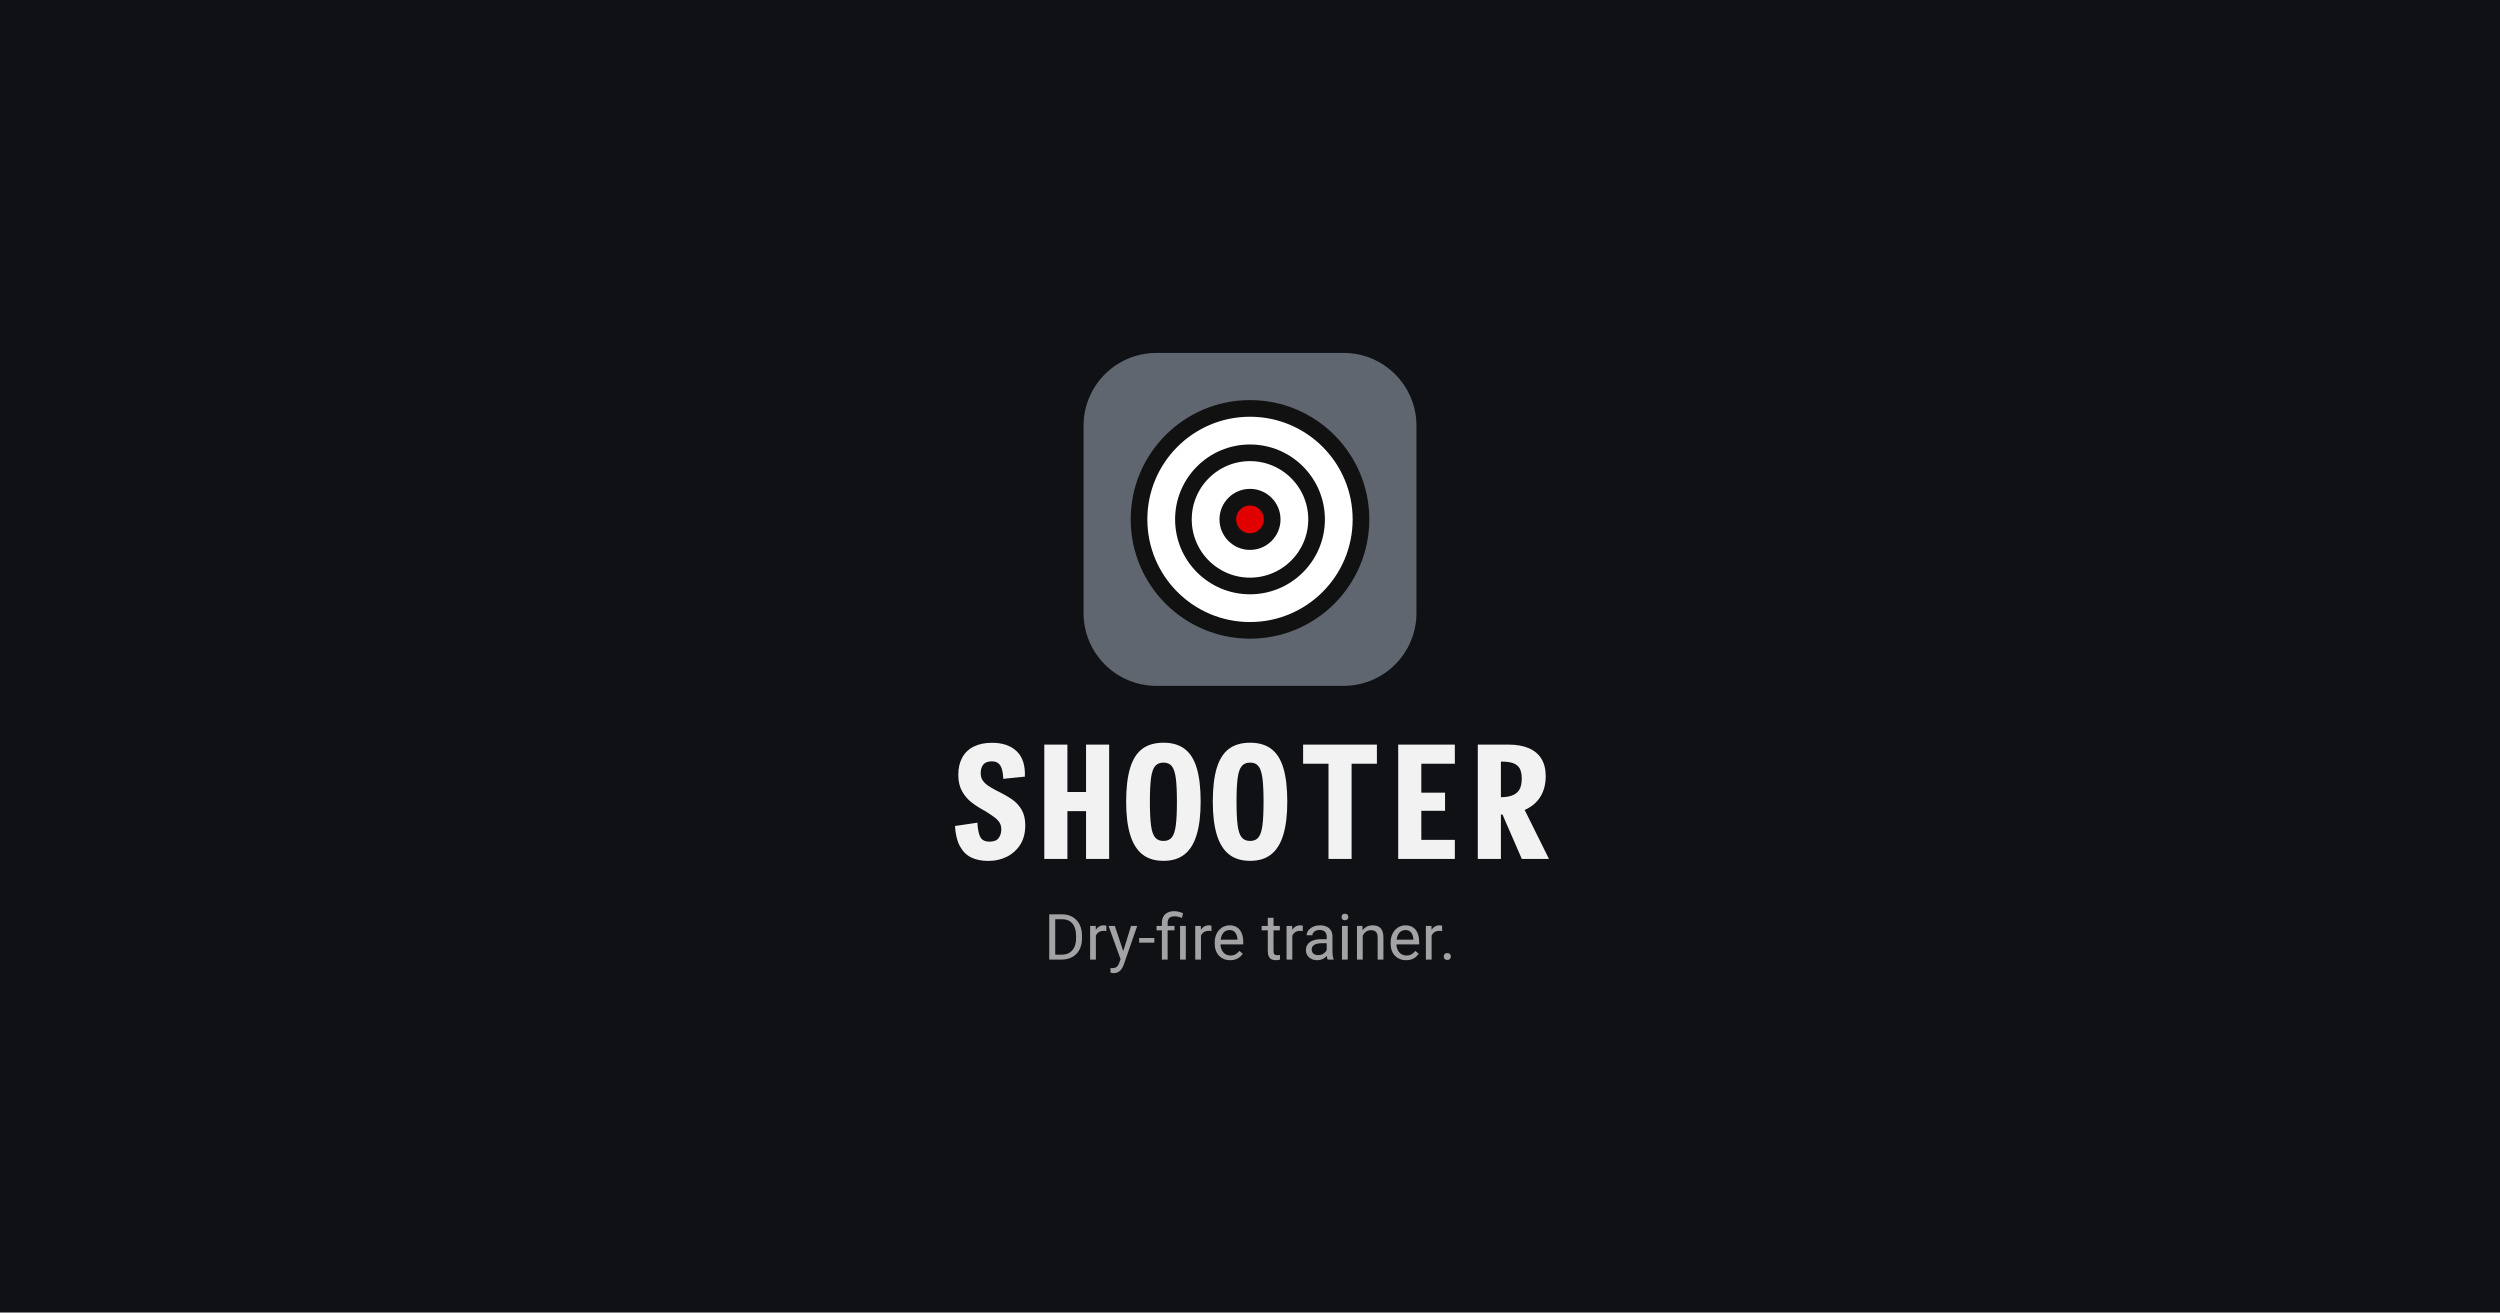
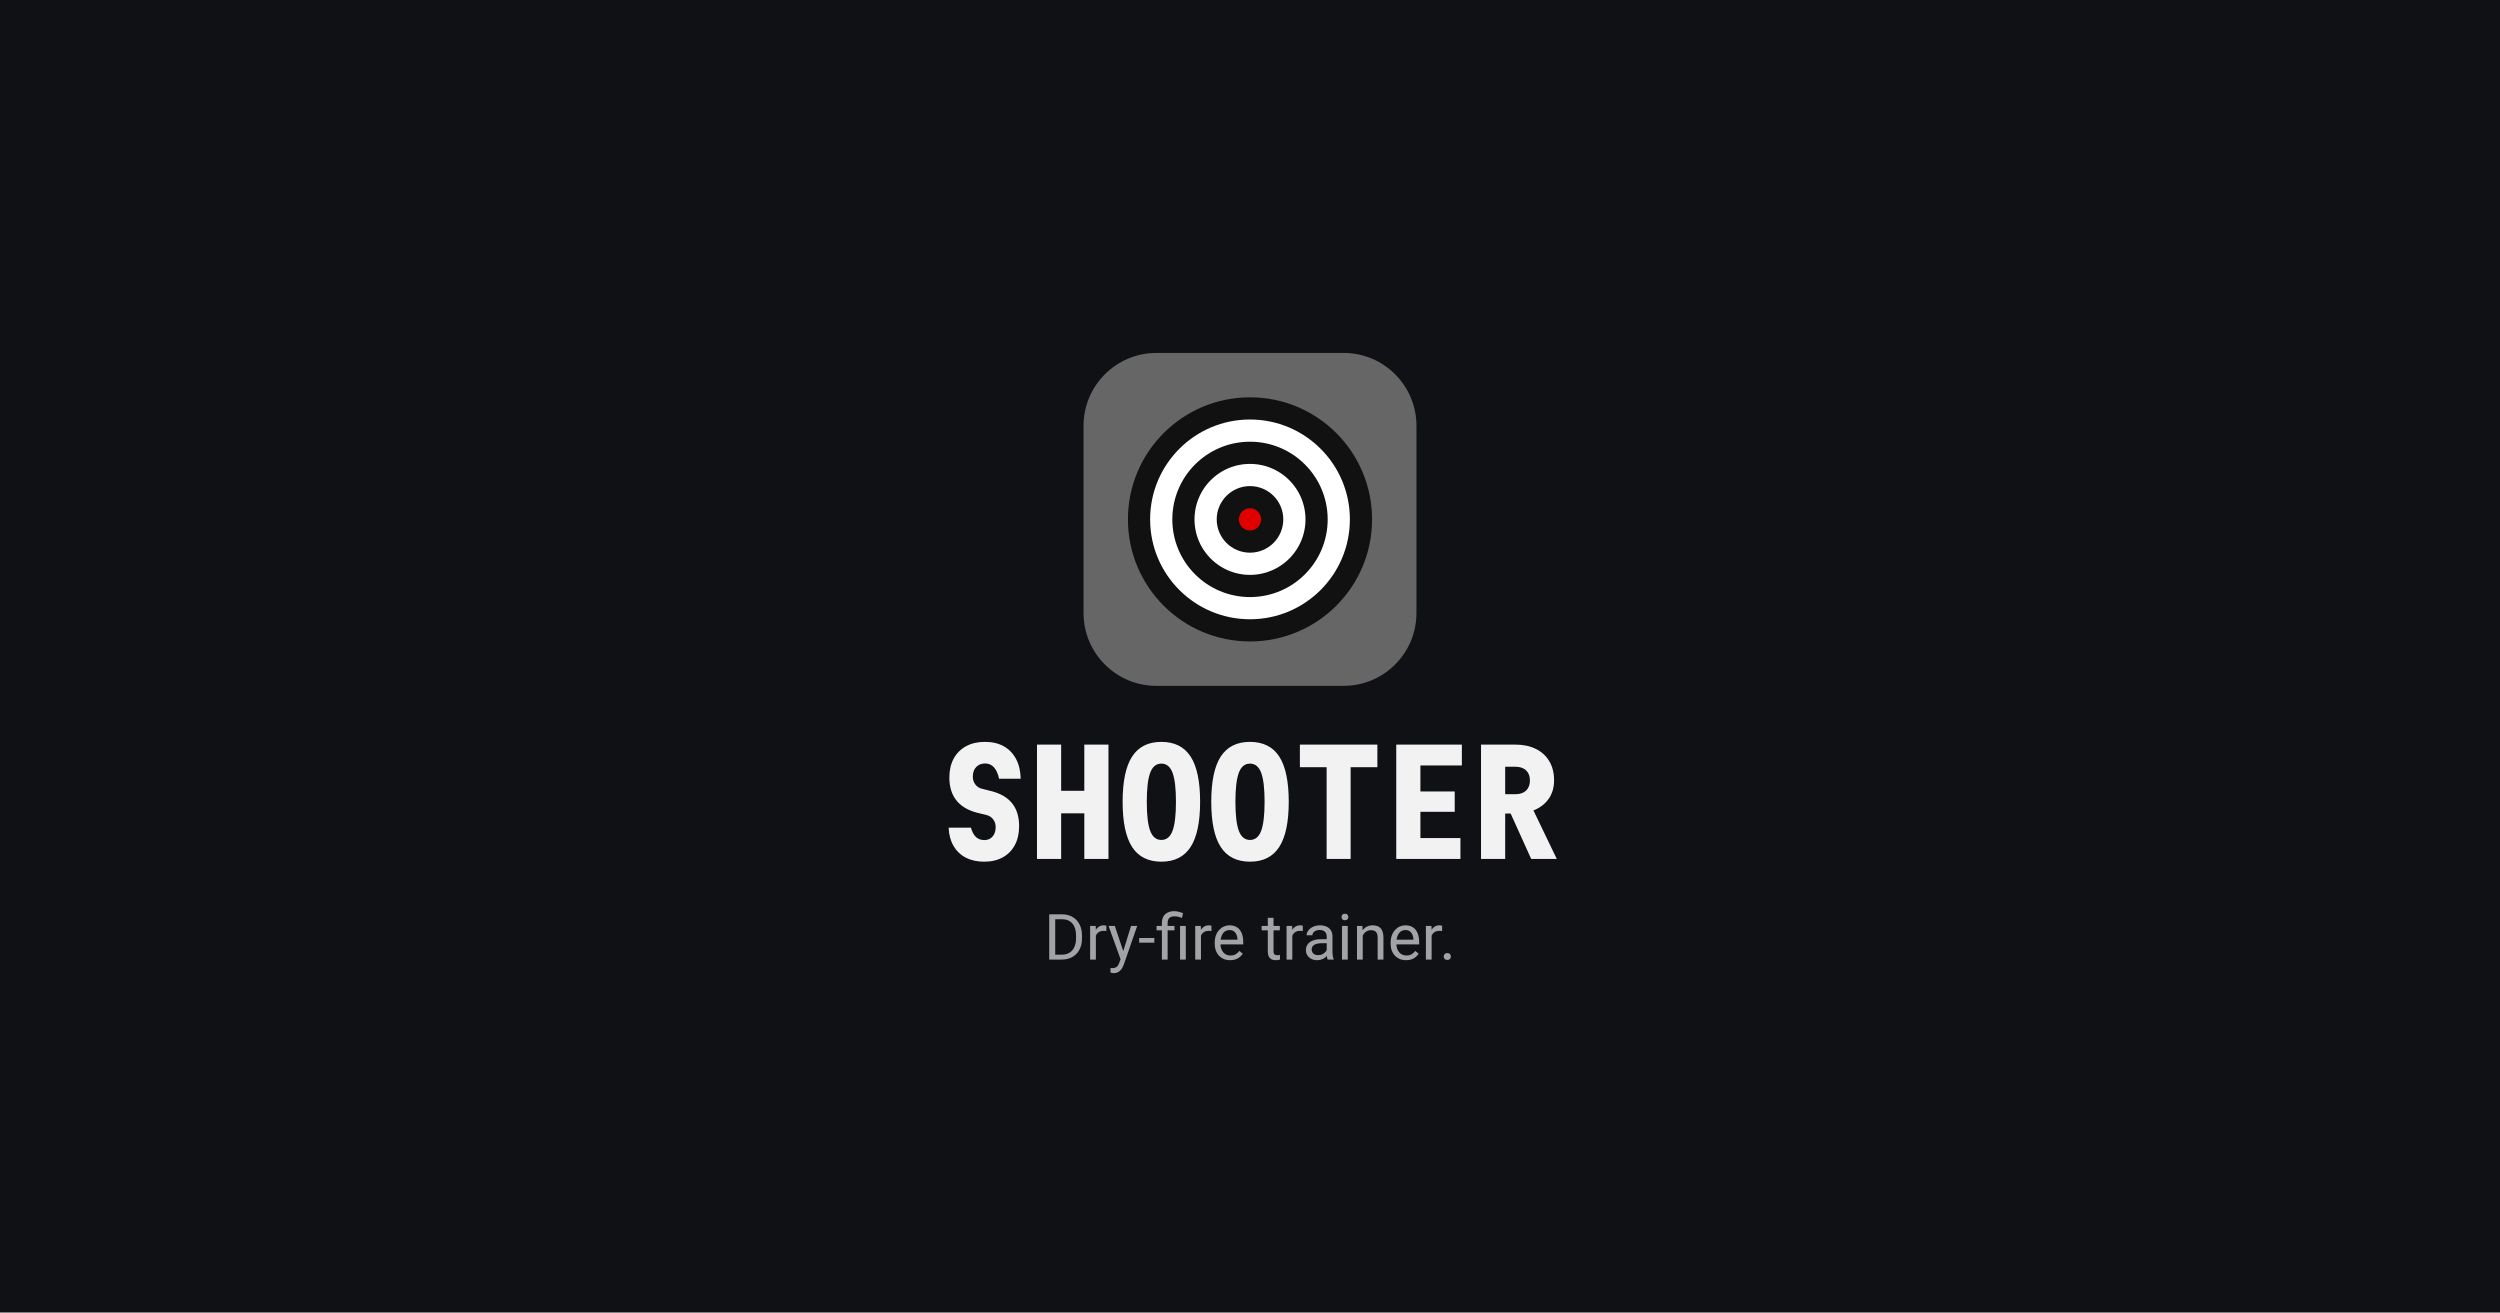
<svg xmlns="http://www.w3.org/2000/svg" width="1200" height="630" viewBox="0 0 1200 630">
  <rect width="1200" height="630" fill="#0f1115" />
-   <rect x="520.10" y="169.41" width="159.80" height="159.80" rx="34.96" fill="#5f6670" />
-   <g transform="translate(536.080 185.386) scale(5.32667)" fill="none" stroke="none" stroke-width="1.5" stroke-linecap="round" stroke-linejoin="round">
+   <rect x="520.10" y="169.41" width="159.80" height="159.80" rx="34.96" fill="#666666" />
+   <g transform="translate(536.080 185.386) scale(5.32667)" fill="none" stroke="none" stroke-width="2" stroke-linecap="round" stroke-linejoin="round">
    <circle cx="12" cy="12" r="10" fill="#ffffff" stroke="#111111" />
    <circle cx="12" cy="12" r="6" fill="none" stroke="#111111" />
    <circle cx="12" cy="12" r="2" fill="#e00000" stroke="#111111" />
  </g>
-   <path fill="#f2f2f2" d="M476.108 365.452Q473.175 365.452 471.953 367.031Q470.731 368.611 470.731 371.055Q470.731 373.273 471.728 374.664Q472.724 376.055 474.002 376.939Q475.281 377.823 477.875 379.251Q482.951 381.733 485.79 383.707Q488.629 385.681 490.377 388.67Q492.126 391.659 492.126 396.171Q492.126 401.661 489.7 405.459Q487.275 409.256 483.252 411.249Q479.229 413.242 474.454 413.242Q469.49 413.242 466.106 411.55Q462.722 409.858 460.73 406.135Q458.737 402.413 458.398 396.472L469.152 394.893Q469.378 399.48 470.524 401.736Q471.671 403.992 474.942 403.992Q478.063 403.992 479.342 402.281Q480.62 400.571 480.62 398.089Q480.62 396.247 479.83 394.931Q479.041 393.615 477.593 392.487Q476.146 391.359 473.025 389.403Q469.114 387.298 466.332 385.136Q463.55 382.974 461.764 379.74Q459.978 376.507 459.978 371.957Q459.978 367.107 461.876 363.629Q463.775 360.151 467.422 358.346Q471.07 356.541 476.146 356.541Q483.778 356.541 488.027 360.621Q492.276 364.7 491.938 372.784L481.56 373.837Q481.447 370.791 480.846 368.968Q480.244 367.144 479.097 366.298Q477.95 365.452 476.108 365.452Z M501.262 412.302V357.406H512.354V412.302ZM521.303 412.302V357.406H532.395V412.302ZM506.15 380.154H527.394V389.328H506.15Z M558.49 413.204Q552.248 413.204 548.319 410.083Q544.39 406.963 542.472 400.646Q540.554 394.329 540.554 384.854Q540.554 374.927 542.453 368.667Q544.352 362.407 548.281 359.455Q552.21 356.503 558.49 356.503Q564.656 356.503 568.604 359.455Q572.552 362.407 574.432 368.667Q576.312 374.927 576.312 384.854Q576.312 394.329 574.413 400.646Q572.514 406.963 568.604 410.083Q564.694 413.204 558.49 413.204ZM558.49 366.054Q555.782 366.054 554.391 367.802Q553.0 369.551 552.474 373.611Q551.947 377.672 551.947 384.854Q551.947 392.035 552.474 396.096Q553.0 400.157 554.391 401.905Q555.782 403.654 558.49 403.654Q561.159 403.654 562.513 401.905Q563.866 400.157 564.393 396.115Q564.919 392.073 564.919 384.854Q564.919 377.597 564.393 373.574Q563.866 369.551 562.513 367.802Q561.159 366.054 558.49 366.054Z M600.075 413.204Q593.834 413.204 589.904 410.083Q585.975 406.963 584.058 400.646Q582.14 394.329 582.14 384.854Q582.14 374.927 584.039 368.667Q585.938 362.407 589.867 359.455Q593.796 356.503 600.075 356.503Q606.242 356.503 610.19 359.455Q614.138 362.407 616.018 368.667Q617.898 374.927 617.898 384.854Q617.898 394.329 615.999 400.646Q614.1 406.963 610.19 410.083Q606.279 413.204 600.075 413.204ZM600.075 366.054Q597.368 366.054 595.977 367.802Q594.586 369.551 594.059 373.611Q593.533 377.672 593.533 384.854Q593.533 392.035 594.059 396.096Q594.586 400.157 595.977 401.905Q597.368 403.654 600.075 403.654Q602.745 403.654 604.098 401.905Q605.452 400.157 605.978 396.115Q606.505 392.073 606.505 384.854Q606.505 377.597 605.978 373.574Q605.452 369.551 604.098 367.802Q602.745 366.054 600.075 366.054Z M637.675 412.302V357.406H648.767V412.302ZM625.493 357.406H660.912V366.58H625.493Z M671.139 412.302V357.406H682.231V412.302ZM698.324 412.302H676.629V403.127H698.324ZM693.624 389.178H677.569V380.492H693.624ZM676.629 366.58V357.406H698.324V366.58Z M743.519 412.302H730.472L719.794 387.749L730.81 386.696ZM709.341 412.302V357.406H720.433V412.302ZM730.434 373.724Q730.434 370.679 729.494 368.93Q728.554 367.182 726.43 366.373Q724.306 365.565 720.696 365.565H715.282V357.406H724.08Q729.72 357.406 733.706 359.079Q737.691 360.752 739.816 364.117Q741.94 367.483 741.94 372.559Q741.94 378.236 739.421 382.372Q736.902 386.508 731.938 388.745Q726.975 390.983 719.944 390.983H715.883V382.673H720.132Q724.193 382.673 726.468 381.545Q728.742 380.417 729.588 378.481Q730.434 376.544 730.434 373.724Z" />
+   <path fill="#f2f2f2" d="M466.054 397.274Q466.877 400.293 468.455 401.769Q470.034 403.244 472.504 403.244Q474.974 403.244 476.45 401.528Q477.925 399.813 477.925 396.931Q477.925 394.872 476.724 393.294Q475.523 391.716 473.602 391.235L468.867 390.069Q462.348 388.353 459.02 384.133Q455.692 379.913 455.692 373.188Q455.692 367.905 457.785 364.096Q459.878 360.288 463.686 358.195Q467.495 356.102 472.779 356.102Q478.062 356.102 481.836 358.229Q485.61 360.356 487.703 364.302Q489.796 368.248 489.934 373.806H479.572Q478.748 370.1 477.067 368.282Q475.386 366.464 472.916 366.464Q470.171 366.464 468.558 368.179Q466.946 369.895 466.946 372.777Q466.946 374.904 468.147 376.516Q469.348 378.129 471.337 378.609L476.004 379.776Q482.591 381.491 485.885 385.677Q489.179 389.863 489.179 396.519Q489.179 401.734 487.154 405.577Q485.13 409.42 481.356 411.513Q477.582 413.606 472.435 413.606Q467.289 413.606 463.549 411.65Q459.809 409.694 457.682 406.023Q455.555 402.352 455.349 397.274Z M497.756 412.302V357.406H509.353V379.57H520.469V357.406H532.066V412.302H520.469V390.412H509.353V412.302Z M557.456 413.606Q547.986 413.606 543.423 406.572Q538.86 399.538 538.86 384.854Q538.86 370.169 543.423 363.136Q547.986 356.102 557.456 356.102Q566.925 356.102 571.488 363.136Q576.052 370.169 576.052 384.854Q576.052 399.47 571.488 406.538Q566.925 413.606 557.456 413.606ZM557.456 403.175Q561.161 403.175 562.808 398.818Q564.455 394.461 564.455 384.854Q564.455 375.247 562.808 370.89Q561.161 366.532 557.456 366.532Q553.75 366.532 552.103 370.89Q550.456 375.247 550.456 384.854Q550.456 394.461 552.103 398.818Q553.75 403.175 557.456 403.175Z M600.0 413.606Q590.53 413.606 585.967 406.572Q581.404 399.538 581.404 384.854Q581.404 370.169 585.967 363.136Q590.53 356.102 600.0 356.102Q609.47 356.102 614.033 363.136Q618.596 370.169 618.596 384.854Q618.596 399.47 614.033 406.538Q609.47 413.606 600.0 413.606ZM600.0 403.175Q603.705 403.175 605.352 398.818Q606.999 394.461 606.999 384.854Q606.999 375.247 605.352 370.89Q603.705 366.532 600.0 366.532Q596.295 366.532 594.648 370.89Q593.001 375.247 593.001 384.854Q593.001 394.461 594.648 398.818Q596.295 403.175 600.0 403.175Z M636.78 412.302V368.248H623.948V357.406H661.14V368.248H648.308V412.302Z M670.198 412.302V357.406H701.695V367.424H681.795V379.913H698.264V389.657H681.795V402.283H701.009V412.302Z M710.89 412.302V357.406H727.427Q732.986 357.406 737.171 359.464Q741.357 361.523 743.656 365.366Q745.955 369.208 745.955 374.561Q745.955 379.433 743.656 383.001Q741.357 386.569 737.171 388.525Q732.986 390.481 727.427 390.481H722.487V412.302ZM734.976 412.302 724.271 388.628H735.868L747.259 412.302ZM722.487 381.217H727.427Q730.721 381.217 732.54 379.467Q734.358 377.717 734.358 374.629Q734.358 371.541 732.54 369.792Q730.721 368.042 727.427 368.042H722.487Z" />
  <path fill="#a3a3a5" d="M509.506 460.594H504.971L505.001 458.252H509.506Q511.833 458.252 513.384 457.275Q514.936 456.298 515.719 454.53Q516.502 452.763 516.502 450.391V449.063Q516.502 447.199 516.055 445.744Q515.607 444.29 514.742 443.283Q513.877 442.276 512.631 441.754Q511.386 441.232 509.775 441.232H504.882V438.875H509.775Q511.908 438.875 513.668 439.584Q515.428 440.292 516.704 441.627Q517.979 442.962 518.665 444.849Q519.351 446.736 519.351 449.093V450.391Q519.351 452.748 518.665 454.635Q517.979 456.522 516.689 457.85Q515.398 459.177 513.586 459.886Q511.773 460.594 509.506 460.594ZM506.508 438.875V460.594H503.629V438.875Z M526.019 446.99V460.594H523.26V444.454H525.945ZM531.061 444.365 531.046 446.93Q530.703 446.856 530.397 446.833Q530.092 446.811 529.704 446.811Q528.749 446.811 528.018 447.109Q527.287 447.408 526.78 447.945Q526.273 448.482 525.982 449.22Q525.691 449.958 525.602 450.839L524.826 451.286Q524.826 449.824 525.117 448.541Q525.408 447.258 526.019 446.266Q526.631 445.274 527.578 444.715Q528.525 444.156 529.838 444.156Q530.136 444.156 530.524 444.223Q530.912 444.29 531.061 444.365Z M538.415 458.924 542.905 444.454H545.859L539.385 463.085Q539.161 463.682 538.796 464.376Q538.43 465.069 537.863 465.696Q537.296 466.322 536.498 466.718Q535.7 467.113 534.596 467.113Q534.268 467.113 533.761 467.023Q533.254 466.934 533.045 466.874L533.03 464.637Q533.149 464.652 533.411 464.674Q533.672 464.696 533.776 464.696Q534.716 464.696 535.372 464.45Q536.028 464.204 536.483 463.63Q536.938 463.056 537.267 462.056ZM535.119 444.454 539.31 456.984 540.026 459.893 538.042 460.908 532.105 444.454Z M554.078 450.227V452.494H546.799V450.227Z M560.463 460.594H557.703V443.052Q557.703 441.217 558.419 439.949Q559.135 438.681 560.463 438.025Q561.79 437.368 563.61 437.368Q564.684 437.368 565.713 437.63Q566.743 437.891 567.832 438.278L567.369 440.605Q566.683 440.337 565.78 440.091Q564.878 439.845 563.804 439.845Q562.029 439.845 561.246 440.643Q560.463 441.441 560.463 443.052ZM563.759 444.454V446.572H555.152V444.454ZM569.189 444.454V460.594H566.429V444.454Z M576.468 446.99V460.594H573.709V444.454H576.394ZM581.51 444.365 581.495 446.93Q581.152 446.856 580.847 446.833Q580.541 446.811 580.153 446.811Q579.198 446.811 578.467 447.109Q577.736 447.408 577.229 447.945Q576.722 448.482 576.431 449.22Q576.14 449.958 576.051 450.839L575.275 451.286Q575.275 449.824 575.566 448.541Q575.857 447.258 576.468 446.266Q577.08 445.274 578.027 444.715Q578.974 444.156 580.287 444.156Q580.586 444.156 580.973 444.223Q581.361 444.29 581.51 444.365Z M590.476 460.893Q588.79 460.893 587.425 460.318Q586.06 459.744 585.083 458.7Q584.106 457.656 583.584 456.224Q583.062 454.792 583.062 453.091V452.464Q583.062 450.495 583.644 448.952Q584.225 447.408 585.225 446.334Q586.224 445.26 587.492 444.708Q588.76 444.156 590.117 444.156Q591.848 444.156 593.108 444.752Q594.369 445.349 595.174 446.416Q595.98 447.482 596.368 448.922Q596.756 450.361 596.756 452.062V453.3H584.703V451.047H593.996V450.839Q593.936 449.765 593.556 448.75Q593.175 447.736 592.355 447.079Q591.535 446.423 590.117 446.423Q589.178 446.423 588.387 446.818Q587.597 447.214 587.03 447.989Q586.463 448.765 586.15 449.884Q585.836 451.003 585.836 452.464V453.091Q585.836 454.24 586.157 455.247Q586.478 456.253 587.097 457.014Q587.716 457.775 588.603 458.208Q589.491 458.64 590.625 458.64Q592.087 458.64 593.101 458.043Q594.115 457.447 594.876 456.447L596.547 457.775Q596.025 458.566 595.219 459.282Q594.414 459.998 593.243 460.445Q592.072 460.893 590.476 460.893Z M614.313 444.454V446.572H605.586V444.454ZM608.54 440.531H611.3V456.596Q611.3 457.417 611.553 457.835Q611.807 458.252 612.21 458.387Q612.612 458.521 613.075 458.521Q613.418 458.521 613.798 458.454Q614.179 458.387 614.373 458.342L614.387 460.594Q614.059 460.699 613.53 460.796Q613 460.893 612.254 460.893Q611.24 460.893 610.39 460.49Q609.539 460.087 609.04 459.14Q608.54 458.193 608.54 456.582Z M620.309 446.99V460.594H617.55V444.454H620.235ZM625.351 444.365 625.337 446.93Q624.993 446.856 624.688 446.833Q624.382 446.811 623.994 446.811Q623.039 446.811 622.308 447.109Q621.577 447.408 621.07 447.945Q620.563 448.482 620.272 449.22Q619.981 449.958 619.892 450.839L619.116 451.286Q619.116 449.824 619.407 448.541Q619.698 447.258 620.309 446.266Q620.921 445.274 621.868 444.715Q622.816 444.156 624.128 444.156Q624.427 444.156 624.814 444.223Q625.202 444.29 625.351 444.365Z M636.823 457.835V449.526Q636.823 448.571 636.442 447.863Q636.062 447.154 635.301 446.766Q634.54 446.378 633.422 446.378Q632.377 446.378 631.594 446.736Q630.811 447.094 630.371 447.676Q629.931 448.258 629.931 448.929H627.171Q627.171 448.064 627.619 447.214Q628.066 446.363 628.909 445.67Q629.752 444.976 630.938 444.566Q632.124 444.156 633.586 444.156Q635.346 444.156 636.696 444.752Q638.046 445.349 638.814 446.55Q639.582 447.751 639.582 449.556V457.074Q639.582 457.879 639.724 458.789Q639.866 459.699 640.149 460.356V460.594H637.27Q637.061 460.117 636.942 459.319Q636.823 458.521 636.823 457.835ZM637.3 450.809 637.33 452.748H634.54Q633.362 452.748 632.437 452.934Q631.512 453.121 630.886 453.494Q630.259 453.867 629.931 454.426Q629.603 454.985 629.603 455.731Q629.603 456.492 629.946 457.119Q630.289 457.745 630.983 458.111Q631.676 458.476 632.691 458.476Q633.959 458.476 634.928 457.939Q635.898 457.402 636.472 456.626Q637.046 455.851 637.091 455.12L638.27 456.447Q638.165 457.074 637.703 457.835Q637.24 458.595 636.472 459.289Q635.704 459.983 634.652 460.438Q633.601 460.893 632.288 460.893Q630.647 460.893 629.416 460.251Q628.186 459.61 627.507 458.528Q626.828 457.447 626.828 456.104Q626.828 454.806 627.335 453.814Q627.843 452.822 628.797 452.159Q629.752 451.495 631.094 451.152Q632.437 450.809 634.093 450.809Z M646.921 444.454V460.594H644.147V444.454ZM643.938 440.173Q643.938 439.502 644.348 439.039Q644.758 438.577 645.564 438.577Q646.355 438.577 646.78 439.039Q647.205 439.502 647.205 440.173Q647.205 440.814 646.78 441.269Q646.355 441.724 645.564 441.724Q644.758 441.724 644.348 441.269Q643.938 440.814 643.938 440.173Z M654.111 447.9V460.594H651.352V444.454H653.962ZM653.455 451.913 652.306 451.868Q652.321 450.212 652.799 448.802Q653.276 447.393 654.141 446.349Q655.006 445.304 656.207 444.73Q657.408 444.156 658.87 444.156Q660.063 444.156 661.018 444.476Q661.973 444.797 662.651 445.498Q663.33 446.199 663.688 447.311Q664.046 448.422 664.046 450.018V460.594H661.272V449.988Q661.272 448.72 660.899 447.952Q660.526 447.184 659.81 446.833Q659.094 446.483 658.049 446.483Q657.02 446.483 656.177 446.915Q655.335 447.348 654.73 448.109Q654.126 448.869 653.791 449.847Q653.455 450.824 653.455 451.913Z M674.921 460.893Q673.235 460.893 671.87 460.318Q670.505 459.744 669.528 458.7Q668.551 457.656 668.029 456.224Q667.507 454.792 667.507 453.091V452.464Q667.507 450.495 668.089 448.952Q668.67 447.408 669.67 446.334Q670.669 445.26 671.937 444.708Q673.205 444.156 674.563 444.156Q676.293 444.156 677.553 444.752Q678.814 445.349 679.619 446.416Q680.425 447.482 680.813 448.922Q681.201 450.361 681.201 452.062V453.3H669.148V451.047H678.441V450.839Q678.381 449.765 678.001 448.75Q677.621 447.736 676.8 447.079Q675.98 446.423 674.563 446.423Q673.623 446.423 672.832 446.818Q672.042 447.214 671.475 447.989Q670.908 448.765 670.595 449.884Q670.281 451.003 670.281 452.464V453.091Q670.281 454.24 670.602 455.247Q670.923 456.253 671.542 457.014Q672.161 457.775 673.049 458.208Q673.936 458.64 675.07 458.64Q676.532 458.64 677.546 458.043Q678.56 457.447 679.321 456.447L680.992 457.775Q680.47 458.566 679.664 459.282Q678.859 459.998 677.688 460.445Q676.517 460.893 674.921 460.893Z M687.182 446.99V460.594H684.423V444.454H687.108ZM692.224 444.365 692.209 446.93Q691.866 446.856 691.56 446.833Q691.255 446.811 690.867 446.811Q689.912 446.811 689.181 447.109Q688.45 447.408 687.943 447.945Q687.436 448.482 687.145 449.22Q686.854 449.958 686.765 450.839L685.989 451.286Q685.989 449.824 686.28 448.541Q686.571 447.258 687.182 446.266Q687.794 445.274 688.741 444.715Q689.688 444.156 691.001 444.156Q691.299 444.156 691.687 444.223Q692.075 444.29 692.224 444.365Z M692.985 459.132Q692.985 458.431 693.425 457.946Q693.865 457.462 694.701 457.462Q695.536 457.462 695.976 457.946Q696.416 458.431 696.416 459.132Q696.416 459.819 695.976 460.296Q695.536 460.773 694.701 460.773Q693.865 460.773 693.425 460.296Q692.985 459.819 692.985 459.132Z" />
</svg>
